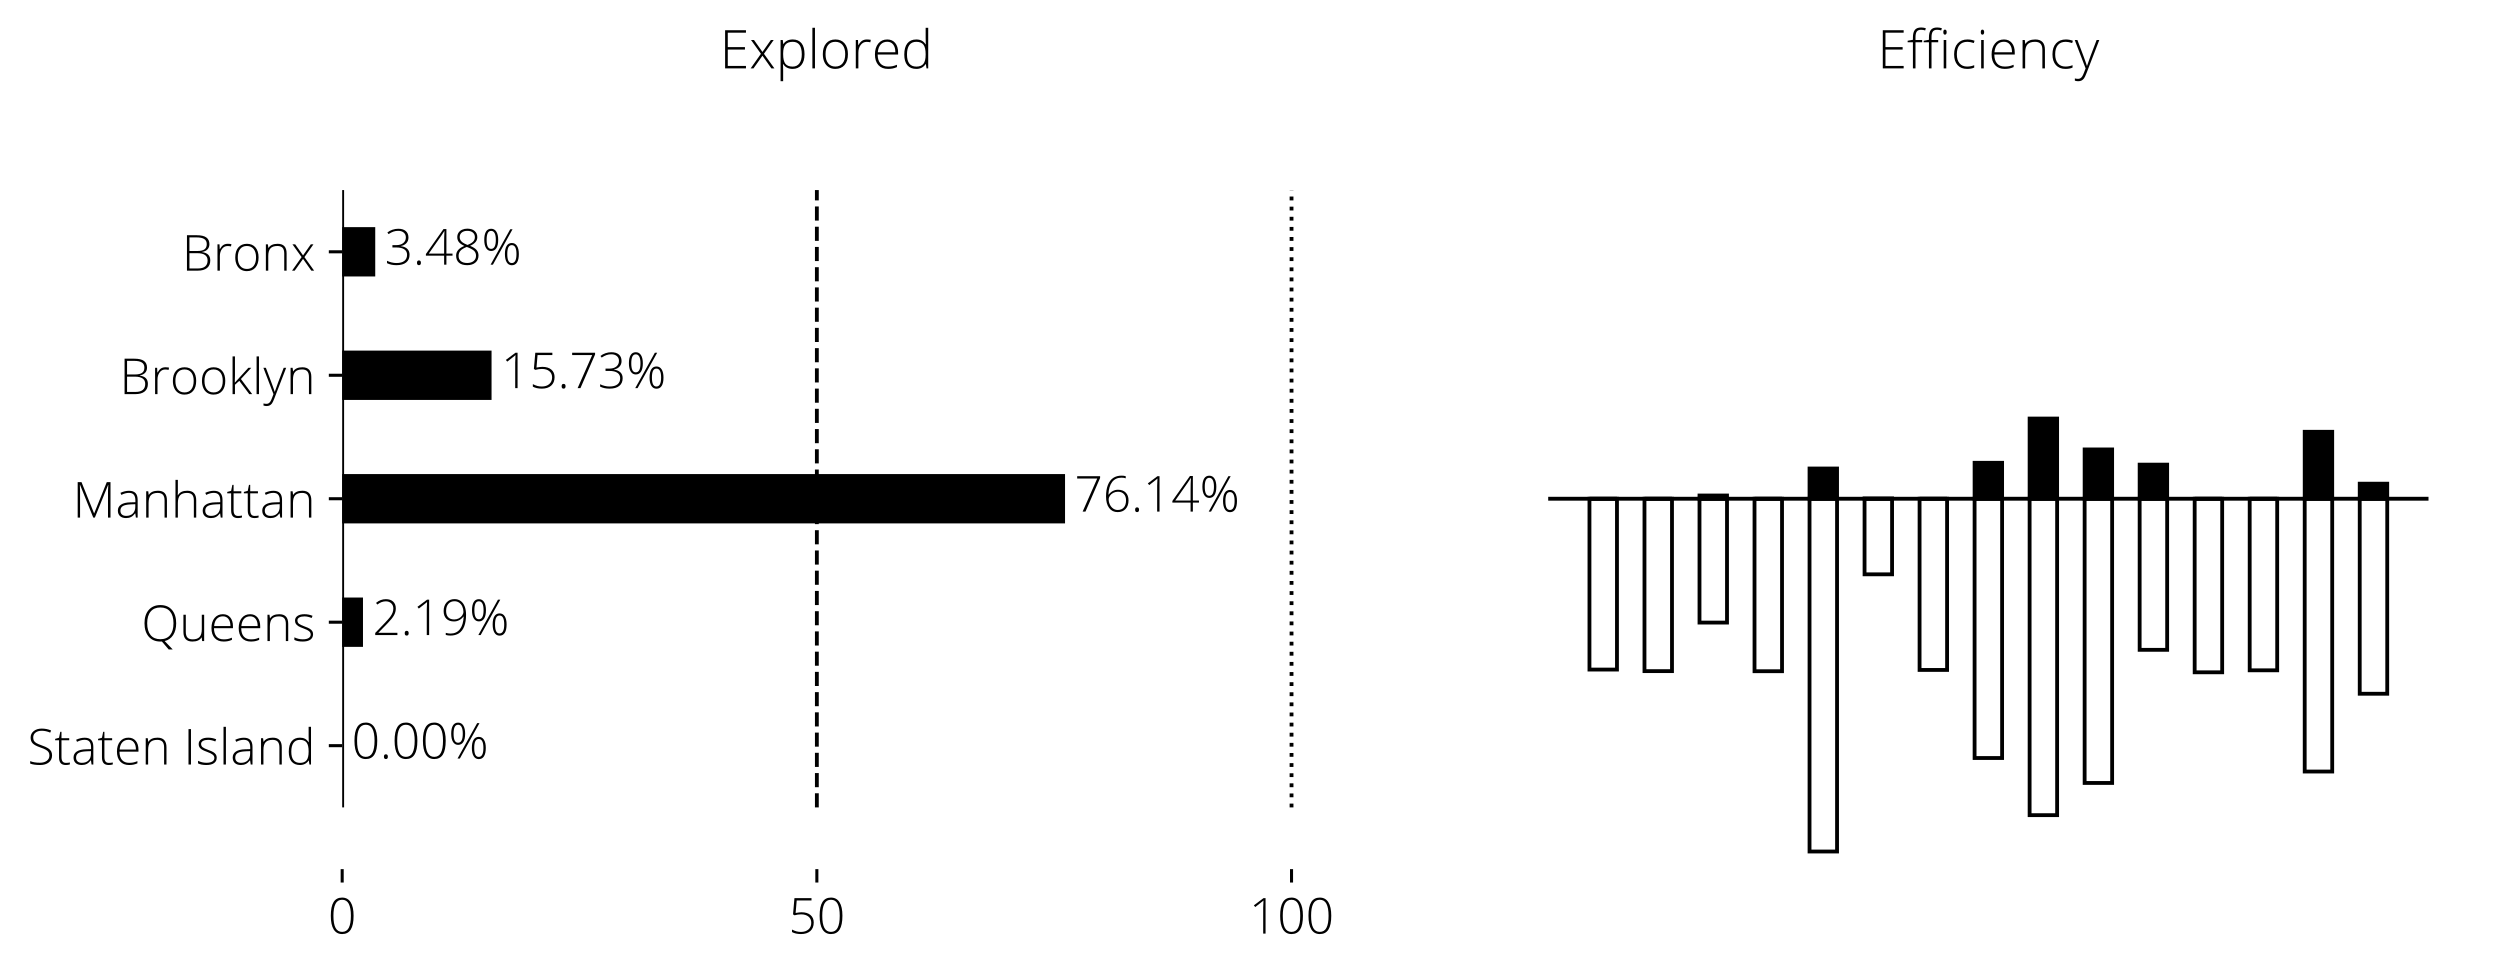
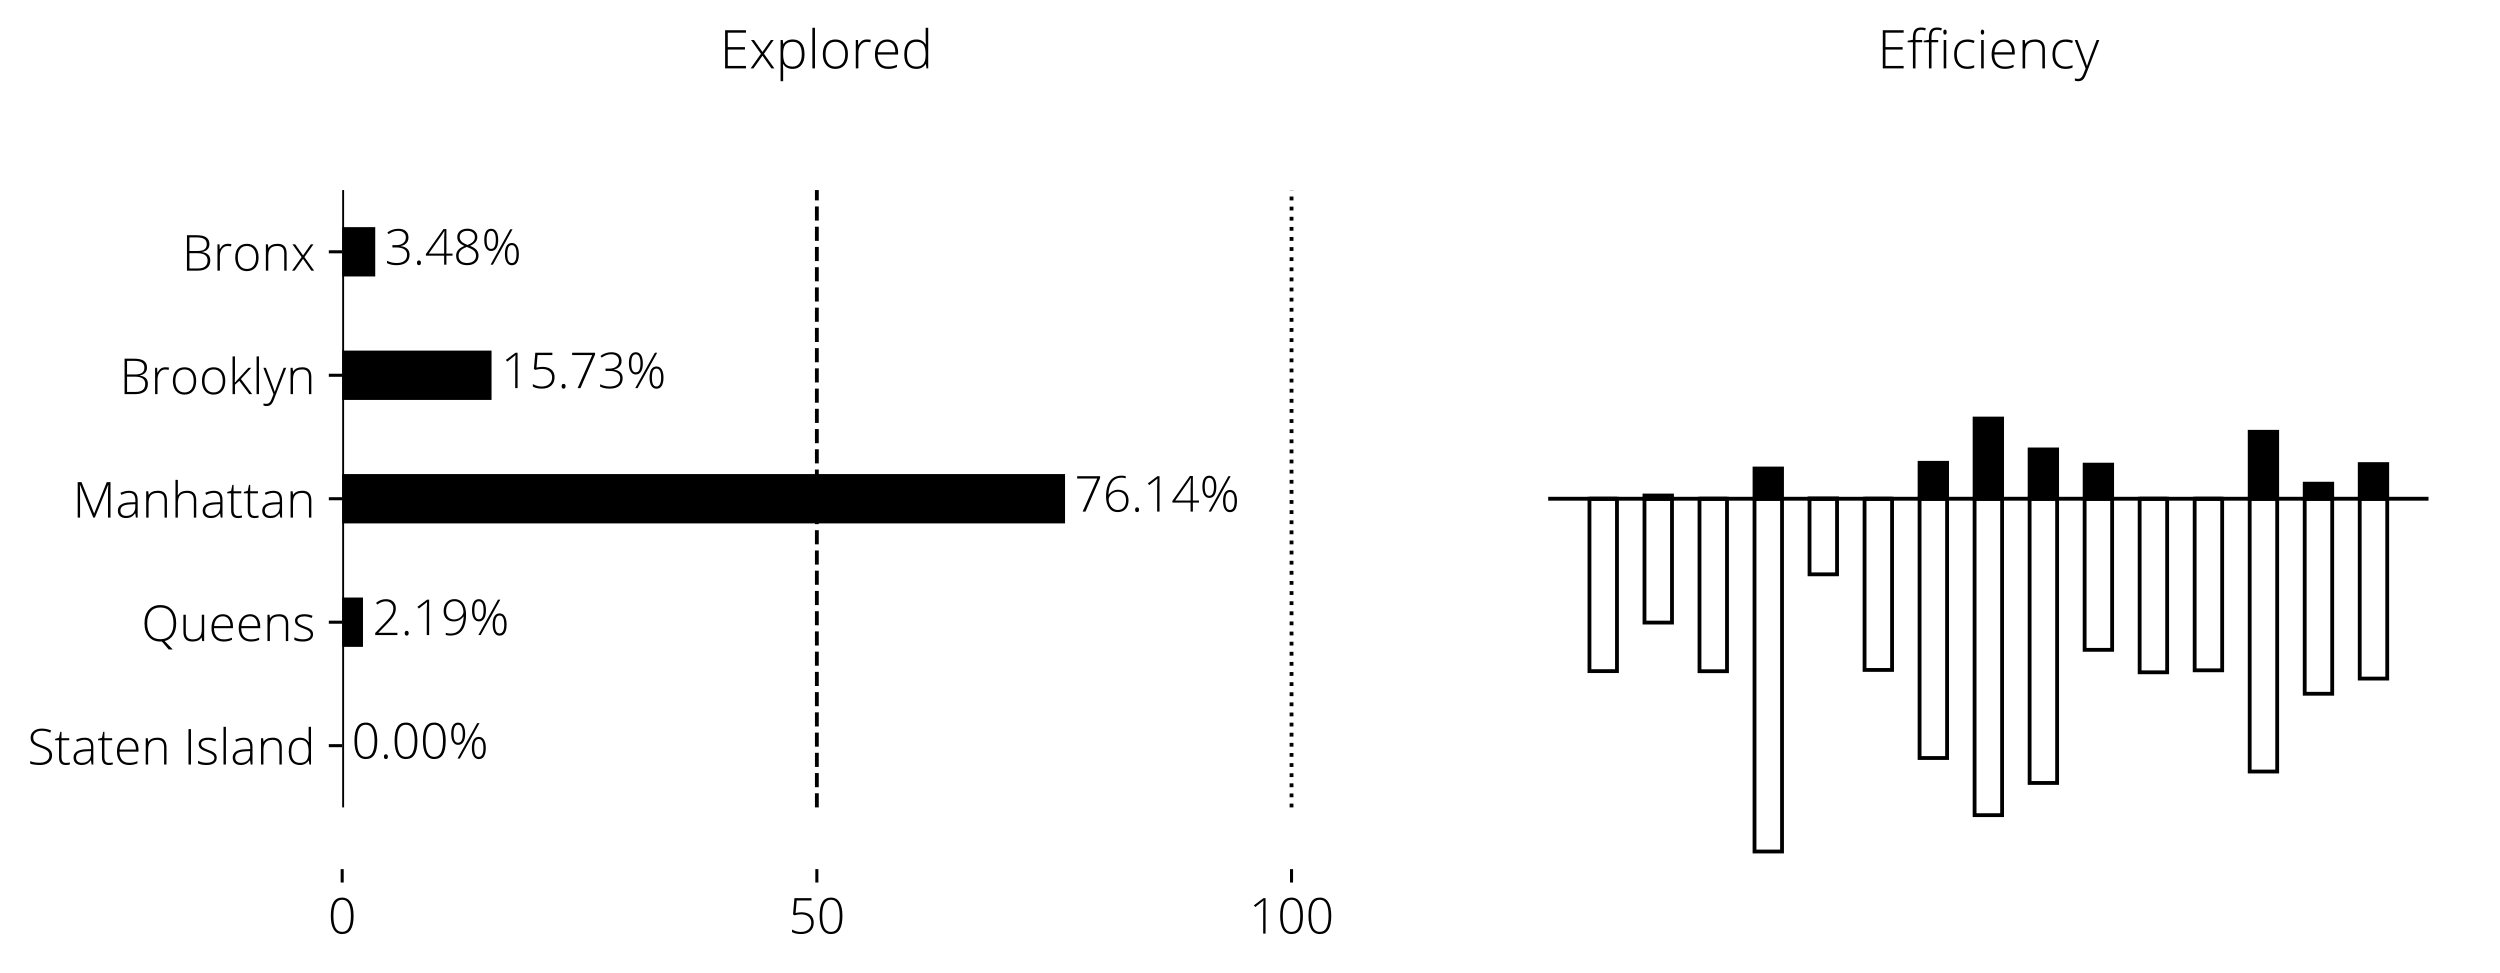
<svg xmlns="http://www.w3.org/2000/svg" xmlns:xlink="http://www.w3.org/1999/xlink" width="654.828pt" height="254.856pt" viewBox="0 0 654.828 254.856" version="1.1">
  <defs>
    <style type="text/css">*{stroke-linejoin: round; stroke-linecap: butt}</style>
  </defs>
  <g id="figure_1">
    <g id="patch_1">
      <path d="M 0 254.856  L 654.828 254.856  L 654.828 0  L 0 0  z " style="fill: #ffffff" />
    </g>
    <g id="axes_1">
      <g id="patch_2">
        <path d="M 89.628 227.654  L 343.265 227.654  L 343.265 33.614  L 89.628 33.614  L 89.628 227.654  z " style="fill: none" />
      </g>
      <g id="patch_3">
-         <path d="M 89.628 201.782  L 89.628 201.782  L 89.628 188.846  L 89.628 188.846  z " clip-path="url(#pd3d38b3eec)" />
+         <path d="M 89.628 201.782  L 89.628 201.782  L 89.628 188.846  L 89.628 188.846  z " clip-path="url(#pc395b8345f)" />
      </g>
      <g id="patch_4">
-         <path d="M 89.628 169.442  L 95.077 169.442  L 95.077 156.506  L 89.628 156.506  z " clip-path="url(#pd3d38b3eec)" />
+         <path d="M 89.628 169.442  L 95.077 169.442  L 95.077 156.506  L 89.628 156.506  z " clip-path="url(#pc395b8345f)" />
      </g>
      <g id="patch_5">
-         <path d="M 89.628 137.102  L 278.967 137.102  L 278.967 124.166  L 89.628 124.166  z " clip-path="url(#pd3d38b3eec)" />
+         <path d="M 89.628 137.102  L 278.967 137.102  L 278.967 124.166  L 89.628 124.166  z " clip-path="url(#pc395b8345f)" />
      </g>
      <g id="patch_6">
-         <path d="M 89.628 104.762  L 128.753 104.762  L 128.753 91.826  L 89.628 91.826  z " clip-path="url(#pd3d38b3eec)" />
+         <path d="M 89.628 104.762  L 128.753 104.762  L 128.753 91.826  L 89.628 91.826  z " clip-path="url(#pc395b8345f)" />
      </g>
      <g id="patch_7">
-         <path d="M 89.628 72.422  L 98.287 72.422  L 98.287 59.486  L 89.628 59.486  z " clip-path="url(#pd3d38b3eec)" />
+         <path d="M 89.628 72.422  L 98.287 72.422  L 98.287 59.486  L 89.628 59.486  z " clip-path="url(#pc395b8345f)" />
      </g>
      <g id="matplotlib.axis_1">
        <g id="xtick_1">
          <g id="line2d_1">
            <defs>
-               <path id="m63c35d23ea" d="M 0 0  L 0 3.5  " style="stroke: #000000; stroke-width: 0.8" />
+               <path id="m3f365d9ced" d="M 0 0  L 0 3.5  " style="stroke: #000000; stroke-width: 0.8" />
            </defs>
            <g>
-               <use xlink:href="#m63c35d23ea" x="89.628" y="227.654" style="stroke: #000000; stroke-width: 0.8" />
+               <use xlink:href="#m3f365d9ced" x="89.628" y="227.654" style="stroke: #000000; stroke-width: 0.8" />
            </g>
          </g>
          <g id="text_1">
            <g transform="translate(85.91836 244.5322) scale(0.13 -0.13)">
              <defs>
                <path id="OpenSans-Light-30" d="M 3297 2297  Q 3297 1094 2930 515  Q 2563 -63 1819 -63  Q 1103 -63 731 532  Q 359 1128 359 2297  Q 359 3491 720 4066  Q 1081 4641 1819 4641  Q 2541 4641 2919 4045  Q 3297 3450 3297 2297  z M 697 2297  Q 697 1234 975 726  Q 1253 219 1819 219  Q 2409 219 2679 744  Q 2950 1269 2950 2297  Q 2950 3309 2679 3834  Q 2409 4359 1819 4359  Q 1228 4359 962 3834  Q 697 3309 697 2297  z " transform="scale(0.015625)" />
              </defs>
              <use xlink:href="#OpenSans-Light-30" />
            </g>
          </g>
        </g>
        <g id="xtick_2">
          <g id="line2d_2">
            <g>
-               <use xlink:href="#m63c35d23ea" x="213.96" y="227.654" style="stroke: #000000; stroke-width: 0.8" />
+               <use xlink:href="#m3f365d9ced" x="213.96" y="227.654" style="stroke: #000000; stroke-width: 0.8" />
            </g>
          </g>
          <g id="text_2">
            <g transform="translate(206.5398 244.5322) scale(0.13 -0.13)">
              <defs>
                <path id="OpenSans-Light-35" d="M 1678 2747  Q 2409 2747 2829 2394  Q 3250 2041 3250 1422  Q 3250 719 2812 328  Q 2375 -63 1606 -63  Q 1266 -63 959 4  Q 653 72 447 197  L 447 519  Q 784 347 1046 280  Q 1309 213 1606 213  Q 2206 213 2568 530  Q 2931 847 2931 1388  Q 2931 1897 2578 2187  Q 2225 2478 1619 2478  Q 1213 2478 769 2356  L 581 2478  L 763 4569  L 2963 4569  L 2963 4269  L 1056 4269  L 916 2656  Q 1403 2747 1678 2747  z " transform="scale(0.015625)" />
              </defs>
              <use xlink:href="#OpenSans-Light-35" />
              <use xlink:href="#OpenSans-Light-30" x="57.08" />
            </g>
          </g>
        </g>
        <g id="xtick_3">
          <g id="line2d_3">
            <g>
-               <use xlink:href="#m63c35d23ea" x="338.292" y="227.654" style="stroke: #000000; stroke-width: 0.8" />
+               <use xlink:href="#m3f365d9ced" x="338.292" y="227.654" style="stroke: #000000; stroke-width: 0.8" />
            </g>
          </g>
          <g id="text_3">
            <g transform="translate(327.1613 244.5322) scale(0.13 -0.13)">
              <defs>
                <path id="OpenSans-Light-31" d="M 2131 0  L 1825 0  L 1825 3328  Q 1825 3781 1863 4269  Q 1816 4222 1766 4178  Q 1716 4134 800 3419  L 622 3641  L 1863 4569  L 2131 4569  L 2131 0  z " transform="scale(0.015625)" />
              </defs>
              <use xlink:href="#OpenSans-Light-31" />
              <use xlink:href="#OpenSans-Light-30" x="57.08" />
              <use xlink:href="#OpenSans-Light-30" x="114.16" />
            </g>
          </g>
        </g>
      </g>
      <g id="matplotlib.axis_2">
        <g id="ytick_1">
          <g id="line2d_4">
            <defs>
-               <path id="m5e7849bd44" d="M 0 0  L -3.5 0  " style="stroke: #000000; stroke-width: 0.8" />
+               <path id="mb06ac98467" d="M 0 0  L -3.5 0  " style="stroke: #000000; stroke-width: 0.8" />
            </defs>
            <g>
-               <use xlink:href="#m5e7849bd44" x="89.628" y="195.314" style="stroke: #000000; stroke-width: 0.8" />
+               <use xlink:href="#mb06ac98467" x="89.628" y="195.314" style="stroke: #000000; stroke-width: 0.8" />
            </g>
          </g>
          <g id="text_4">
            <g transform="translate(7.2 200.2532) scale(0.13 -0.13)">
              <defs>
                <path id="OpenSans-Light-53" d="M 3169 1178  Q 3169 606 2748 271  Q 2328 -63 1631 -63  Q 794 -63 347 122  L 347 441  Q 841 231 1606 231  Q 2169 231 2498 489  Q 2828 747 2828 1166  Q 2828 1425 2718 1595  Q 2609 1766 2362 1906  Q 2116 2047 1638 2209  Q 938 2450 670 2729  Q 403 3009 403 3475  Q 403 3988 804 4311  Q 1206 4634 1838 4634  Q 2481 4634 3047 4391  L 2931 4116  Q 2363 4353 1844 4353  Q 1338 4353 1038 4118  Q 738 3884 738 3481  Q 738 3228 830 3065  Q 922 2903 1131 2773  Q 1341 2644 1850 2463  Q 2384 2278 2653 2104  Q 2922 1931 3045 1711  Q 3169 1491 3169 1178  z " transform="scale(0.015625)" />
                <path id="OpenSans-Light-74" d="M 1466 213  Q 1759 213 1978 263  L 1978 13  Q 1753 -63 1459 -63  Q 1009 -63 795 178  Q 581 419 581 934  L 581 3128  L 78 3128  L 78 3309  L 581 3450  L 738 4219  L 897 4219  L 897 3397  L 1894 3397  L 1894 3128  L 897 3128  L 897 978  Q 897 588 1034 400  Q 1172 213 1466 213  z " transform="scale(0.015625)" />
                <path id="OpenSans-Light-61" d="M 2631 0  L 2553 538  L 2528 538  Q 2272 209 2001 73  Q 1731 -63 1363 -63  Q 863 -63 584 193  Q 306 450 306 903  Q 306 1400 720 1675  Q 1134 1950 1919 1966  L 2566 1984  L 2566 2209  Q 2566 2694 2369 2941  Q 2172 3188 1734 3188  Q 1263 3188 756 2925  L 641 3194  Q 1200 3456 1747 3456  Q 2306 3456 2582 3165  Q 2859 2875 2859 2259  L 2859 0  L 2631 0  z M 1381 219  Q 1925 219 2239 530  Q 2553 841 2553 1394  L 2553 1728  L 1959 1703  Q 1244 1669 939 1480  Q 634 1291 634 891  Q 634 572 829 395  Q 1025 219 1381 219  z " transform="scale(0.015625)" />
                <path id="OpenSans-Light-65" d="M 1941 -63  Q 1200 -63 786 393  Q 372 850 372 1672  Q 372 2484 772 2973  Q 1172 3463 1850 3463  Q 2450 3463 2797 3044  Q 3144 2625 3144 1906  L 3144 1656  L 697 1656  Q 703 956 1023 587  Q 1344 219 1941 219  Q 2231 219 2451 259  Q 2672 300 3009 434  L 3009 153  Q 2722 28 2478 -17  Q 2234 -63 1941 -63  z M 1850 3188  Q 1359 3188 1062 2864  Q 766 2541 716 1931  L 2816 1931  Q 2816 2522 2559 2855  Q 2303 3188 1850 3188  z " transform="scale(0.015625)" />
                <path id="OpenSans-Light-6e" d="M 2938 0  L 2938 2203  Q 2938 2716 2722 2948  Q 2506 3181 2053 3181  Q 1444 3181 1161 2873  Q 878 2566 878 1875  L 878 0  L 569 0  L 569 3397  L 831 3397  L 891 2931  L 909 2931  Q 1241 3463 2088 3463  Q 3244 3463 3244 2222  L 3244 0  L 2938 0  z " transform="scale(0.015625)" />
                <path id="OpenSans-Light-20" transform="scale(0.015625)" />
                <path id="OpenSans-Light-49" d="M 647 0  L 647 4569  L 966 4569  L 966 0  L 647 0  z " transform="scale(0.015625)" />
                <path id="OpenSans-Light-73" d="M 2675 884  Q 2675 428 2328 182  Q 1981 -63 1344 -63  Q 663 -63 263 147  L 263 481  Q 775 225 1344 225  Q 1847 225 2108 392  Q 2369 559 2369 838  Q 2369 1094 2161 1269  Q 1953 1444 1478 1613  Q 969 1797 762 1930  Q 556 2063 451 2230  Q 347 2397 347 2638  Q 347 3019 667 3241  Q 988 3463 1563 3463  Q 2113 3463 2606 3256  L 2491 2975  Q 1991 3181 1563 3181  Q 1147 3181 903 3043  Q 659 2906 659 2663  Q 659 2397 848 2237  Q 1038 2078 1588 1881  Q 2047 1716 2256 1583  Q 2466 1450 2570 1281  Q 2675 1113 2675 884  z " transform="scale(0.015625)" />
                <path id="OpenSans-Light-6c" d="M 878 0  L 569 0  L 569 4863  L 878 4863  L 878 0  z " transform="scale(0.015625)" />
                <path id="OpenSans-Light-64" d="M 1813 3463  Q 2181 3463 2450 3328  Q 2719 3194 2931 2869  L 2950 2869  Q 2931 3263 2931 3641  L 2931 4863  L 3238 4863  L 3238 0  L 3034 0  L 2956 519  L 2931 519  Q 2544 -63 1819 -63  Q 1116 -63 744 375  Q 372 813 372 1650  Q 372 2531 740 2997  Q 1109 3463 1813 3463  z M 1813 3181  Q 1256 3181 976 2790  Q 697 2400 697 1656  Q 697 213 1819 213  Q 2394 213 2662 547  Q 2931 881 2931 1650  L 2931 1703  Q 2931 2491 2667 2836  Q 2403 3181 1813 3181  z " transform="scale(0.015625)" />
              </defs>
              <use xlink:href="#OpenSans-Light-53" />
              <use xlink:href="#OpenSans-Light-74" x="54.492" />
              <use xlink:href="#OpenSans-Light-61" x="87.988" />
              <use xlink:href="#OpenSans-Light-74" x="140.967" />
              <use xlink:href="#OpenSans-Light-65" x="174.463" />
              <use xlink:href="#OpenSans-Light-6e" x="229.346" />
              <use xlink:href="#OpenSans-Light-20" x="288.33" />
              <use xlink:href="#OpenSans-Light-49" x="314.307" />
              <use xlink:href="#OpenSans-Light-73" x="339.502" />
              <use xlink:href="#OpenSans-Light-6c" x="386.084" />
              <use xlink:href="#OpenSans-Light-61" x="408.691" />
              <use xlink:href="#OpenSans-Light-6e" x="461.67" />
              <use xlink:href="#OpenSans-Light-64" x="520.654" />
            </g>
          </g>
        </g>
        <g id="ytick_2">
          <g id="line2d_5">
            <g>
-               <use xlink:href="#m5e7849bd44" x="89.628" y="162.974" style="stroke: #000000; stroke-width: 0.8" />
+               <use xlink:href="#mb06ac98467" x="89.628" y="162.974" style="stroke: #000000; stroke-width: 0.8" />
            </g>
          </g>
          <g id="text_5">
            <g transform="translate(37.03094 167.9132) scale(0.13 -0.13)">
              <defs>
                <path id="OpenSans-Light-51" d="M 4488 2291  Q 4488 1372 4094 770  Q 3700 169 3003 0  L 4044 -1088  L 3525 -1088  L 2644 -56  L 2541 -63  L 2444 -63  Q 1491 -63 947 570  Q 403 1203 403 2297  Q 403 3388 951 4014  Q 1500 4641 2450 4641  Q 3406 4641 3947 4011  Q 4488 3381 4488 2291  z M 750 2291  Q 750 1309 1187 773  Q 1625 238 2444 238  Q 3269 238 3705 769  Q 4141 1300 4141 2291  Q 4141 3278 3705 3804  Q 3269 4331 2450 4331  Q 1634 4331 1192 3800  Q 750 3269 750 2291  z " transform="scale(0.015625)" />
                <path id="OpenSans-Light-75" d="M 838 3397  L 838 1197  Q 838 684 1053 451  Q 1269 219 1722 219  Q 2328 219 2614 525  Q 2900 831 2900 1522  L 2900 3397  L 3206 3397  L 3206 0  L 2944 0  L 2888 469  L 2869 469  Q 2538 -63 1691 -63  Q 531 -63 531 1178  L 531 3397  L 838 3397  z " transform="scale(0.015625)" />
              </defs>
              <use xlink:href="#OpenSans-Light-51" />
              <use xlink:href="#OpenSans-Light-75" x="76.416" />
              <use xlink:href="#OpenSans-Light-65" x="135.4" />
              <use xlink:href="#OpenSans-Light-65" x="190.283" />
              <use xlink:href="#OpenSans-Light-6e" x="245.166" />
              <use xlink:href="#OpenSans-Light-73" x="304.15" />
            </g>
          </g>
        </g>
        <g id="ytick_3">
          <g id="line2d_6">
            <g>
-               <use xlink:href="#m5e7849bd44" x="89.628" y="130.634" style="stroke: #000000; stroke-width: 0.8" />
+               <use xlink:href="#mb06ac98467" x="89.628" y="130.634" style="stroke: #000000; stroke-width: 0.8" />
            </g>
          </g>
          <g id="text_6">
            <g transform="translate(19.03406 135.5732) scale(0.13 -0.13)">
              <defs>
                <path id="OpenSans-Light-4d" d="M 2656 0  L 953 4219  L 928 4219  Q 953 3831 953 3425  L 953 0  L 647 0  L 647 4569  L 1141 4569  L 2759 550  L 2778 550  L 4397 4569  L 4878 4569  L 4878 0  L 4556 0  L 4556 3463  Q 4556 3825 4594 4213  L 4569 4213  L 2859 0  L 2656 0  z " transform="scale(0.015625)" />
                <path id="OpenSans-Light-68" d="M 2938 0  L 2938 2203  Q 2938 2716 2722 2948  Q 2506 3181 2053 3181  Q 1444 3181 1161 2873  Q 878 2566 878 1875  L 878 0  L 569 0  L 569 4863  L 878 4863  L 878 3316  L 863 2881  L 884 2881  Q 1075 3188 1365 3325  Q 1656 3463 2088 3463  Q 3244 3463 3244 2222  L 3244 0  L 2938 0  z " transform="scale(0.015625)" />
              </defs>
              <use xlink:href="#OpenSans-Light-4d" />
              <use xlink:href="#OpenSans-Light-61" x="86.279" />
              <use xlink:href="#OpenSans-Light-6e" x="139.258" />
              <use xlink:href="#OpenSans-Light-68" x="198.242" />
              <use xlink:href="#OpenSans-Light-61" x="257.227" />
              <use xlink:href="#OpenSans-Light-74" x="310.205" />
              <use xlink:href="#OpenSans-Light-74" x="343.701" />
              <use xlink:href="#OpenSans-Light-61" x="377.197" />
              <use xlink:href="#OpenSans-Light-6e" x="430.176" />
            </g>
          </g>
        </g>
        <g id="ytick_4">
          <g id="line2d_7">
            <g>
-               <use xlink:href="#m5e7849bd44" x="89.628" y="98.294" style="stroke: #000000; stroke-width: 0.8" />
+               <use xlink:href="#mb06ac98467" x="89.628" y="98.294" style="stroke: #000000; stroke-width: 0.8" />
            </g>
          </g>
          <g id="text_7">
            <g transform="translate(31.31703 103.2332) scale(0.13 -0.13)">
              <defs>
                <path id="OpenSans-Light-42" d="M 647 4569  L 1900 4569  Q 2747 4569 3144 4281  Q 3541 3994 3541 3413  Q 3541 3016 3298 2752  Q 3056 2488 2591 2413  L 2591 2394  Q 3138 2313 3395 2048  Q 3653 1784 3653 1313  Q 3653 681 3234 340  Q 2816 0 2047 0  L 647 0  L 647 4569  z M 966 2534  L 1972 2534  Q 2616 2534 2908 2748  Q 3200 2963 3200 3419  Q 3200 3875 2870 4081  Q 2541 4288 1888 4288  L 966 4288  L 966 2534  z M 966 2253  L 966 281  L 2041 281  Q 3309 281 3309 1313  Q 3309 2253 1972 2253  L 966 2253  z " transform="scale(0.015625)" />
                <path id="OpenSans-Light-72" d="M 1906 3463  Q 2122 3463 2369 3419  L 2309 3122  Q 2097 3175 1869 3175  Q 1434 3175 1156 2806  Q 878 2438 878 1875  L 878 0  L 569 0  L 569 3397  L 831 3397  L 863 2784  L 884 2784  Q 1094 3159 1331 3311  Q 1569 3463 1906 3463  z " transform="scale(0.015625)" />
                <path id="OpenSans-Light-6f" d="M 3378 1703  Q 3378 872 2975 404  Q 2572 -63 1863 -63  Q 1416 -63 1075 153  Q 734 369 553 772  Q 372 1175 372 1703  Q 372 2534 775 2998  Q 1178 3463 1881 3463  Q 2581 3463 2979 2992  Q 3378 2522 3378 1703  z M 697 1703  Q 697 1003 1005 611  Q 1313 219 1875 219  Q 2438 219 2745 611  Q 3053 1003 3053 1703  Q 3053 2406 2742 2793  Q 2431 3181 1869 3181  Q 1306 3181 1001 2795  Q 697 2409 697 1703  z " transform="scale(0.015625)" />
                <path id="OpenSans-Light-6b" d="M 872 1491  L 2606 3397  L 2981 3397  L 1644 1947  L 3097 0  L 2725 0  L 1434 1716  L 878 1209  L 878 0  L 569 0  L 569 4863  L 878 4863  L 878 2425  L 856 1491  L 872 1491  z " transform="scale(0.015625)" />
                <path id="OpenSans-Light-79" d="M 0 3397  L 319 3397  L 1038 1491  Q 1366 613 1453 306  L 1472 306  Q 1603 709 1900 1509  L 2619 3397  L 2938 3397  L 1416 -550  Q 1231 -1031 1106 -1200  Q 981 -1369 814 -1453  Q 647 -1538 409 -1538  Q 231 -1538 13 -1472  L 13 -1203  Q 194 -1253 403 -1253  Q 563 -1253 684 -1178  Q 806 -1103 904 -945  Q 1003 -788 1133 -445  Q 1263 -103 1300 0  L 0 3397  z " transform="scale(0.015625)" />
              </defs>
              <use xlink:href="#OpenSans-Light-42" />
              <use xlink:href="#OpenSans-Light-72" x="62.695" />
              <use xlink:href="#OpenSans-Light-6f" x="101.611" />
              <use xlink:href="#OpenSans-Light-6f" x="160.205" />
              <use xlink:href="#OpenSans-Light-6b" x="218.799" />
              <use xlink:href="#OpenSans-Light-6c" x="267.188" />
              <use xlink:href="#OpenSans-Light-79" x="289.795" />
              <use xlink:href="#OpenSans-Light-6e" x="335.693" />
            </g>
          </g>
        </g>
        <g id="ytick_5">
          <g id="line2d_8">
            <g>
-               <use xlink:href="#m5e7849bd44" x="89.628" y="65.954" style="stroke: #000000; stroke-width: 0.8" />
+               <use xlink:href="#mb06ac98467" x="89.628" y="65.954" style="stroke: #000000; stroke-width: 0.8" />
            </g>
          </g>
          <g id="text_8">
            <g transform="translate(47.65641 70.89317) scale(0.13 -0.13)">
              <defs>
                <path id="OpenSans-Light-78" d="M 1403 1747  L 219 3397  L 575 3397  L 1588 1966  L 2591 3397  L 2931 3397  L 1766 1747  L 3016 0  L 2656 0  L 1588 1516  L 513 0  L 172 0  L 1403 1747  z " transform="scale(0.015625)" />
              </defs>
              <use xlink:href="#OpenSans-Light-42" />
              <use xlink:href="#OpenSans-Light-72" x="62.695" />
              <use xlink:href="#OpenSans-Light-6f" x="101.611" />
              <use xlink:href="#OpenSans-Light-6e" x="160.205" />
              <use xlink:href="#OpenSans-Light-78" x="219.189" />
            </g>
          </g>
        </g>
      </g>
      <g id="LineCollection_1">
-         <path d="M 89.628 211.484  L 89.628 49.784  " clip-path="url(#pd3d38b3eec)" style="fill: none; stroke: #000000" />
+         <path d="M 89.628 211.484  L 89.628 49.784  " clip-path="url(#pc395b8345f)" style="fill: none; stroke: #000000" />
      </g>
      <g id="LineCollection_2">
-         <path d="M 213.96 211.484  L 213.96 49.784  " clip-path="url(#pd3d38b3eec)" style="fill: none; stroke-dasharray: 3.7,1.6; stroke-dashoffset: 0; stroke: #000000" />
+         <path d="M 213.96 211.484  L 213.96 49.784  " clip-path="url(#pc395b8345f)" style="fill: none; stroke-dasharray: 3.7,1.6; stroke-dashoffset: 0; stroke: #000000" />
      </g>
      <g id="LineCollection_3">
-         <path d="M 338.292 211.484  L 338.292 49.784  " clip-path="url(#pd3d38b3eec)" style="fill: none; stroke-dasharray: 1,1.65; stroke-dashoffset: 0; stroke: #000000" />
+         <path d="M 338.292 211.484  L 338.292 49.784  " clip-path="url(#pc395b8345f)" style="fill: none; stroke-dasharray: 1,1.65; stroke-dashoffset: 0; stroke: #000000" />
      </g>
      <g id="text_9">
        <g transform="translate(92.11507 198.6911) scale(0.13 -0.13)">
          <defs>
            <path id="OpenSans-Light-2e" d="M 506 244  Q 506 550 756 550  Q 1013 550 1013 244  Q 1013 -63 756 -63  Q 506 -63 506 244  z " transform="scale(0.015625)" />
            <path id="OpenSans-Light-25" d="M 659 3206  Q 659 2625 800 2333  Q 941 2041 1241 2041  Q 1844 2041 1844 3206  Q 1844 3781 1689 4070  Q 1534 4359 1241 4359  Q 941 4359 800 4070  Q 659 3781 659 3206  z M 2150 3206  Q 2150 2500 1915 2133  Q 1681 1766 1241 1766  Q 825 1766 589 2142  Q 353 2519 353 3206  Q 353 3903 578 4268  Q 803 4634 1241 4634  Q 1675 4634 1912 4257  Q 2150 3881 2150 3206  z M 3322 1369  Q 3322 791 3462 502  Q 3603 213 3903 213  Q 4506 213 4506 1369  Q 4506 2522 3903 2522  Q 3603 2522 3462 2236  Q 3322 1950 3322 1369  z M 4813 1369  Q 4813 663 4581 295  Q 4350 -72 3909 -72  Q 3484 -72 3250 308  Q 3016 688 3016 1369  Q 3016 2072 3245 2434  Q 3475 2797 3909 2797  Q 4338 2797 4575 2422  Q 4813 2047 4813 1369  z M 4000 4569  L 1466 0  L 1166 0  L 3700 4569  L 4000 4569  z " transform="scale(0.015625)" />
          </defs>
          <use xlink:href="#OpenSans-Light-30" />
          <use xlink:href="#OpenSans-Light-2e" x="57.08" />
          <use xlink:href="#OpenSans-Light-30" x="80.859" />
          <use xlink:href="#OpenSans-Light-30" x="137.939" />
          <use xlink:href="#OpenSans-Light-25" x="195.02" />
        </g>
      </g>
      <g id="text_10">
        <g transform="translate(97.5641 166.3511) scale(0.13 -0.13)">
          <defs>
            <path id="OpenSans-Light-32" d="M 3213 0  L 353 0  L 353 275  L 1569 1544  Q 2081 2075 2287 2356  Q 2494 2638 2591 2894  Q 2688 3150 2688 3431  Q 2688 3841 2419 4097  Q 2150 4353 1722 4353  Q 1150 4353 628 3938  L 459 4153  Q 1031 4634 1728 4634  Q 2325 4634 2667 4315  Q 3009 3997 3009 3438  Q 3009 2984 2779 2561  Q 2550 2138 1941 1516  L 769 313  L 769 300  L 3213 300  L 3213 0  z " transform="scale(0.015625)" />
            <path id="OpenSans-Light-39" d="M 3238 2631  Q 3238 1731 3002 1125  Q 2766 519 2314 228  Q 1863 -63 1222 -63  Q 897 -63 622 19  L 622 288  Q 756 244 945 220  Q 1134 197 1234 197  Q 2006 197 2443 755  Q 2881 1313 2931 2381  L 2894 2381  Q 2666 2081 2350 1920  Q 2034 1759 1691 1759  Q 1056 1759 701 2109  Q 347 2459 347 3103  Q 347 3791 736 4216  Q 1125 4641 1747 4641  Q 2197 4641 2534 4405  Q 2872 4169 3055 3712  Q 3238 3256 3238 2631  z M 1747 4366  Q 1253 4366 959 4033  Q 666 3700 666 3122  Q 666 2578 937 2297  Q 1209 2016 1716 2016  Q 2031 2016 2304 2156  Q 2578 2297 2739 2530  Q 2900 2763 2900 3003  Q 2900 3369 2754 3687  Q 2609 4006 2348 4186  Q 2088 4366 1747 4366  z " transform="scale(0.015625)" />
          </defs>
          <use xlink:href="#OpenSans-Light-32" />
          <use xlink:href="#OpenSans-Light-2e" x="57.08" />
          <use xlink:href="#OpenSans-Light-31" x="80.859" />
          <use xlink:href="#OpenSans-Light-39" x="137.939" />
          <use xlink:href="#OpenSans-Light-25" x="195.02" />
        </g>
      </g>
      <g id="text_11">
        <g transform="translate(281.4537 134.0111) scale(0.13 -0.13)">
          <defs>
            <path id="OpenSans-Light-37" d="M 1044 0  L 2925 4269  L 341 4269  L 341 4569  L 3297 4569  L 3297 4341  L 1409 0  L 1044 0  z " transform="scale(0.015625)" />
            <path id="OpenSans-Light-36" d="M 409 1947  Q 409 2838 651 3445  Q 894 4053 1339 4347  Q 1784 4641 2413 4641  Q 2706 4641 2950 4569  L 2950 4294  Q 2722 4378 2400 4378  Q 1628 4378 1198 3822  Q 769 3266 716 2203  L 756 2203  Q 994 2509 1300 2665  Q 1606 2822 1947 2822  Q 2588 2822 2948 2456  Q 3309 2091 3309 1447  Q 3309 747 2929 342  Q 2550 -63 1906 -63  Q 1213 -63 811 467  Q 409 997 409 1947  z M 1906 213  Q 2419 213 2703 534  Q 2988 856 2988 1453  Q 2988 1978 2706 2272  Q 2425 2566 1941 2566  Q 1622 2566 1348 2425  Q 1075 2284 912 2051  Q 750 1819 750 1575  Q 750 1228 904 908  Q 1059 588 1323 400  Q 1588 213 1906 213  z " transform="scale(0.015625)" />
            <path id="OpenSans-Light-34" d="M 3566 1166  L 2778 1166  L 2778 0  L 2484 0  L 2484 1166  L 134 1166  L 134 1375  L 2400 4594  L 2778 4594  L 2778 1434  L 3566 1434  L 3566 1166  z M 2484 1434  L 2484 2741  Q 2484 3684 2528 4325  L 2503 4325  Q 2441 4209 2119 3738  L 506 1434  L 2484 1434  z " transform="scale(0.015625)" />
          </defs>
          <use xlink:href="#OpenSans-Light-37" />
          <use xlink:href="#OpenSans-Light-36" x="57.08" />
          <use xlink:href="#OpenSans-Light-2e" x="114.16" />
          <use xlink:href="#OpenSans-Light-31" x="137.939" />
          <use xlink:href="#OpenSans-Light-34" x="195.02" />
          <use xlink:href="#OpenSans-Light-25" x="252.1" />
        </g>
      </g>
      <g id="text_12">
        <g transform="translate(131.2399 101.6711) scale(0.13 -0.13)">
          <defs>
            <path id="OpenSans-Light-33" d="M 3059 3494  Q 3059 3069 2792 2778  Q 2525 2488 2075 2406  L 2075 2388  Q 2625 2319 2912 2037  Q 3200 1756 3200 1281  Q 3200 641 2764 289  Q 2328 -63 1509 -63  Q 813 -63 294 197  L 294 506  Q 556 369 882 291  Q 1209 213 1497 213  Q 2188 213 2534 492  Q 2881 772 2881 1281  Q 2881 1734 2526 1978  Q 2172 2222 1484 2222  L 991 2222  L 991 2522  L 1491 2522  Q 2059 2522 2392 2792  Q 2725 3063 2725 3525  Q 2725 3906 2454 4136  Q 2184 4366 1747 4366  Q 1406 4366 1125 4270  Q 844 4175 494 3944  L 341 4153  Q 606 4375 981 4504  Q 1356 4634 1741 4634  Q 2372 4634 2715 4336  Q 3059 4038 3059 3494  z " transform="scale(0.015625)" />
          </defs>
          <use xlink:href="#OpenSans-Light-31" />
          <use xlink:href="#OpenSans-Light-35" x="57.08" />
          <use xlink:href="#OpenSans-Light-2e" x="114.16" />
          <use xlink:href="#OpenSans-Light-37" x="137.939" />
          <use xlink:href="#OpenSans-Light-33" x="195.02" />
          <use xlink:href="#OpenSans-Light-25" x="252.1" />
        </g>
      </g>
      <g id="text_13">
        <g transform="translate(100.7736 69.33114) scale(0.13 -0.13)">
          <defs>
            <path id="OpenSans-Light-38" d="M 1819 4647  Q 2400 4647 2754 4350  Q 3109 4053 3109 3547  Q 3109 3197 2889 2928  Q 2669 2659 2175 2431  Q 2775 2184 3019 1890  Q 3263 1597 3263 1178  Q 3263 613 2867 275  Q 2472 -63 1806 -63  Q 1116 -63 747 253  Q 378 569 378 1172  Q 378 1581 637 1890  Q 897 2200 1441 2419  Q 938 2656 731 2920  Q 525 3184 525 3553  Q 525 3881 690 4129  Q 856 4378 1154 4512  Q 1453 4647 1819 4647  z M 697 1125  Q 697 694 989 456  Q 1281 219 1806 219  Q 2319 219 2631 470  Q 2944 722 2944 1153  Q 2944 1541 2698 1783  Q 2453 2025 1753 2291  Q 1178 2069 937 1800  Q 697 1531 697 1125  z M 1813 4366  Q 1372 4366 1105 4148  Q 838 3931 838 3553  Q 838 3334 936 3167  Q 1034 3000 1220 2864  Q 1406 2728 1844 2547  Q 2353 2744 2575 2981  Q 2797 3219 2797 3553  Q 2797 3928 2533 4147  Q 2269 4366 1813 4366  z " transform="scale(0.015625)" />
          </defs>
          <use xlink:href="#OpenSans-Light-33" />
          <use xlink:href="#OpenSans-Light-2e" x="57.08" />
          <use xlink:href="#OpenSans-Light-34" x="80.859" />
          <use xlink:href="#OpenSans-Light-38" x="137.939" />
          <use xlink:href="#OpenSans-Light-25" x="195.02" />
        </g>
      </g>
      <g id="text_14">
        <g transform="translate(188.5144 17.91219) scale(0.14 -0.14)">
          <defs>
            <path id="OpenSans-Light-45" d="M 3144 0  L 647 0  L 647 4569  L 3144 4569  L 3144 4275  L 966 4275  L 966 2547  L 3022 2547  L 3022 2253  L 966 2253  L 966 294  L 3144 294  L 3144 0  z " transform="scale(0.015625)" />
            <path id="OpenSans-Light-70" d="M 2022 -63  Q 1238 -63 878 525  L 856 525  L 866 263  Q 878 31 878 -244  L 878 -1538  L 569 -1538  L 569 3397  L 831 3397  L 891 2913  L 909 2913  Q 1259 3463 2028 3463  Q 2716 3463 3077 3011  Q 3438 2559 3438 1697  Q 3438 859 3058 398  Q 2678 -63 2022 -63  z M 2016 213  Q 2538 213 2823 600  Q 3109 988 3109 1684  Q 3109 3181 2028 3181  Q 1434 3181 1156 2854  Q 878 2528 878 1791  L 878 1691  Q 878 894 1145 553  Q 1413 213 2016 213  z " transform="scale(0.015625)" />
          </defs>
          <use xlink:href="#OpenSans-Light-45" />
          <use xlink:href="#OpenSans-Light-78" x="55.176" />
          <use xlink:href="#OpenSans-Light-70" x="104.98" />
          <use xlink:href="#OpenSans-Light-6c" x="164.502" />
          <use xlink:href="#OpenSans-Light-6f" x="187.109" />
          <use xlink:href="#OpenSans-Light-72" x="245.703" />
          <use xlink:href="#OpenSans-Light-65" x="284.619" />
          <use xlink:href="#OpenSans-Light-64" x="339.502" />
        </g>
      </g>
    </g>
    <g id="axes_2">
      <g id="patch_8">
-         <path d="M 416.329 130.634  L 423.535 130.634  L 423.535 130.634  L 416.329 130.634  z " clip-path="url(#p2530eb8ab0)" style="stroke: #000000; stroke-linejoin: miter" />
+         <path d="M 416.329 130.634  L 423.535 130.634  L 423.535 130.634  L 416.329 130.634  z " clip-path="url(#p0d5f523677)" style="stroke: #000000; stroke-linejoin: miter" />
      </g>
      <g id="patch_9">
-         <path d="M 430.741 130.634  L 437.946 130.634  L 437.946 130.634  L 430.741 130.634  z " clip-path="url(#p2530eb8ab0)" style="stroke: #000000; stroke-linejoin: miter" />
+         <path d="M 430.741 130.634  L 437.946 130.634  L 437.946 129.789  L 430.741 129.789  z " clip-path="url(#p0d5f523677)" style="stroke: #000000; stroke-linejoin: miter" />
      </g>
      <g id="patch_10">
-         <path d="M 445.152 130.634  L 452.357 130.634  L 452.357 129.789  L 445.152 129.789  z " clip-path="url(#p2530eb8ab0)" style="stroke: #000000; stroke-linejoin: miter" />
+         <path d="M 445.152 130.634  L 452.357 130.634  L 452.357 130.634  L 445.152 130.634  z " clip-path="url(#p0d5f523677)" style="stroke: #000000; stroke-linejoin: miter" />
      </g>
      <g id="patch_11">
-         <path d="M 459.563 130.634  L 466.768 130.634  L 466.768 130.634  L 459.563 130.634  z " clip-path="url(#p2530eb8ab0)" style="stroke: #000000; stroke-linejoin: miter" />
+         <path d="M 459.563 130.634  L 466.768 130.634  L 466.768 122.718  L 459.563 122.718  z " clip-path="url(#p0d5f523677)" style="stroke: #000000; stroke-linejoin: miter" />
      </g>
      <g id="patch_12">
-         <path d="M 473.974 130.634  L 481.18 130.634  L 481.18 122.718  L 473.974 122.718  z " clip-path="url(#p2530eb8ab0)" style="stroke: #000000; stroke-linejoin: miter" />
+         <path d="M 473.974 130.634  L 481.18 130.634  L 481.18 130.578  L 473.974 130.578  z " clip-path="url(#p0d5f523677)" style="stroke: #000000; stroke-linejoin: miter" />
      </g>
      <g id="patch_13">
-         <path d="M 488.385 130.634  L 495.591 130.634  L 495.591 130.578  L 488.385 130.578  z " clip-path="url(#p2530eb8ab0)" style="stroke: #000000; stroke-linejoin: miter" />
+         <path d="M 488.385 130.634  L 495.591 130.634  L 495.591 130.634  L 488.385 130.634  z " clip-path="url(#p0d5f523677)" style="stroke: #000000; stroke-linejoin: miter" />
      </g>
      <g id="patch_14">
-         <path d="M 502.796 130.634  L 510.002 130.634  L 510.002 130.634  L 502.796 130.634  z " clip-path="url(#p2530eb8ab0)" style="stroke: #000000; stroke-linejoin: miter" />
+         <path d="M 502.796 130.634  L 510.002 130.634  L 510.002 121.22  L 502.796 121.22  z " clip-path="url(#p0d5f523677)" style="stroke: #000000; stroke-linejoin: miter" />
      </g>
      <g id="patch_15">
-         <path d="M 517.207 130.634  L 524.413 130.634  L 524.413 121.22  L 517.207 121.22  z " clip-path="url(#p2530eb8ab0)" style="stroke: #000000; stroke-linejoin: miter" />
+         <path d="M 517.207 130.634  L 524.413 130.634  L 524.413 109.631  L 517.207 109.631  z " clip-path="url(#p0d5f523677)" style="stroke: #000000; stroke-linejoin: miter" />
      </g>
      <g id="patch_16">
-         <path d="M 531.619 130.634  L 538.824 130.634  L 538.824 109.631  L 531.619 109.631  z " clip-path="url(#p2530eb8ab0)" style="stroke: #000000; stroke-linejoin: miter" />
+         <path d="M 531.619 130.634  L 538.824 130.634  L 538.824 117.722  L 531.619 117.722  z " clip-path="url(#p0d5f523677)" style="stroke: #000000; stroke-linejoin: miter" />
      </g>
      <g id="patch_17">
-         <path d="M 546.03 130.634  L 553.235 130.634  L 553.235 117.722  L 546.03 117.722  z " clip-path="url(#p2530eb8ab0)" style="stroke: #000000; stroke-linejoin: miter" />
+         <path d="M 546.03 130.634  L 553.235 130.634  L 553.235 121.702  L 546.03 121.702  z " clip-path="url(#p0d5f523677)" style="stroke: #000000; stroke-linejoin: miter" />
      </g>
      <g id="patch_18">
-         <path d="M 560.441 130.634  L 567.647 130.634  L 567.647 121.702  L 560.441 121.702  z " clip-path="url(#p2530eb8ab0)" style="stroke: #000000; stroke-linejoin: miter" />
+         <path d="M 560.441 130.634  L 567.647 130.634  L 567.647 130.634  L 560.441 130.634  z " clip-path="url(#p0d5f523677)" style="stroke: #000000; stroke-linejoin: miter" />
      </g>
      <g id="patch_19">
-         <path d="M 574.852 130.634  L 582.058 130.634  L 582.058 130.634  L 574.852 130.634  z " clip-path="url(#p2530eb8ab0)" style="stroke: #000000; stroke-linejoin: miter" />
+         <path d="M 574.852 130.634  L 582.058 130.634  L 582.058 130.634  L 574.852 130.634  z " clip-path="url(#p0d5f523677)" style="stroke: #000000; stroke-linejoin: miter" />
      </g>
      <g id="patch_20">
-         <path d="M 589.263 130.634  L 596.469 130.634  L 596.469 130.634  L 589.263 130.634  z " clip-path="url(#p2530eb8ab0)" style="stroke: #000000; stroke-linejoin: miter" />
+         <path d="M 589.263 130.634  L 596.469 130.634  L 596.469 113.098  L 589.263 113.098  z " clip-path="url(#p0d5f523677)" style="stroke: #000000; stroke-linejoin: miter" />
      </g>
      <g id="patch_21">
-         <path d="M 603.674 130.634  L 610.88 130.634  L 610.88 113.098  L 603.674 113.098  z " clip-path="url(#p2530eb8ab0)" style="stroke: #000000; stroke-linejoin: miter" />
+         <path d="M 603.674 130.634  L 610.88 130.634  L 610.88 126.691  L 603.674 126.691  z " clip-path="url(#p0d5f523677)" style="stroke: #000000; stroke-linejoin: miter" />
      </g>
      <g id="patch_22">
-         <path d="M 618.086 130.634  L 625.291 130.634  L 625.291 126.691  L 618.086 126.691  z " clip-path="url(#p2530eb8ab0)" style="stroke: #000000; stroke-linejoin: miter" />
+         <path d="M 618.086 130.634  L 625.291 130.634  L 625.291 121.559  L 618.086 121.559  z " clip-path="url(#p0d5f523677)" style="stroke: #000000; stroke-linejoin: miter" />
      </g>
      <g id="patch_23">
-         <path d="M 416.329 130.634  L 423.535 130.634  L 423.535 175.38  L 416.329 175.38  L 416.329 130.634  z " clip-path="url(#p2530eb8ab0)" style="fill: none; stroke: #000000; stroke-linejoin: miter" />
+         <path d="M 416.329 130.634  L 423.535 130.634  L 423.535 175.789  L 416.329 175.789  L 416.329 130.634  z " clip-path="url(#p0d5f523677)" style="fill: none; stroke: #000000; stroke-linejoin: miter" />
      </g>
      <g id="patch_24">
-         <path d="M 430.741 130.634  L 437.946 130.634  L 437.946 175.789  L 430.741 175.789  L 430.741 130.634  z " clip-path="url(#p2530eb8ab0)" style="fill: none; stroke: #000000; stroke-linejoin: miter" />
+         <path d="M 430.741 130.634  L 437.946 130.634  L 437.946 163.073  L 430.741 163.073  L 430.741 130.634  z " clip-path="url(#p0d5f523677)" style="fill: none; stroke: #000000; stroke-linejoin: miter" />
      </g>
      <g id="patch_25">
-         <path d="M 445.152 130.634  L 452.357 130.634  L 452.357 163.073  L 445.152 163.073  L 445.152 130.634  z " clip-path="url(#p2530eb8ab0)" style="fill: none; stroke: #000000; stroke-linejoin: miter" />
+         <path d="M 445.152 130.634  L 452.357 130.634  L 452.357 175.813  L 445.152 175.813  L 445.152 130.634  z " clip-path="url(#p0d5f523677)" style="fill: none; stroke: #000000; stroke-linejoin: miter" />
      </g>
      <g id="patch_26">
-         <path d="M 459.563 130.634  L 466.768 130.634  L 466.768 175.813  L 459.563 175.813  L 459.563 130.634  z " clip-path="url(#p2530eb8ab0)" style="fill: none; stroke: #000000; stroke-linejoin: miter" />
+         <path d="M 459.563 130.634  L 466.768 130.634  L 466.768 223.036  L 459.563 223.036  L 459.563 130.634  z " clip-path="url(#p0d5f523677)" style="fill: none; stroke: #000000; stroke-linejoin: miter" />
      </g>
      <g id="patch_27">
-         <path d="M 473.974 130.634  L 481.18 130.634  L 481.18 223.036  L 473.974 223.036  L 473.974 130.634  z " clip-path="url(#p2530eb8ab0)" style="fill: none; stroke: #000000; stroke-linejoin: miter" />
+         <path d="M 473.974 130.634  L 481.18 130.634  L 481.18 150.433  L 473.974 150.433  L 473.974 130.634  z " clip-path="url(#p0d5f523677)" style="fill: none; stroke: #000000; stroke-linejoin: miter" />
      </g>
      <g id="patch_28">
-         <path d="M 488.385 130.634  L 495.591 130.634  L 495.591 150.433  L 488.385 150.433  L 488.385 130.634  z " clip-path="url(#p2530eb8ab0)" style="fill: none; stroke: #000000; stroke-linejoin: miter" />
+         <path d="M 488.385 130.634  L 495.591 130.634  L 495.591 175.479  L 488.385 175.479  L 488.385 130.634  z " clip-path="url(#p0d5f523677)" style="fill: none; stroke: #000000; stroke-linejoin: miter" />
      </g>
      <g id="patch_29">
-         <path d="M 502.796 130.634  L 510.002 130.634  L 510.002 175.479  L 502.796 175.479  L 502.796 130.634  z " clip-path="url(#p2530eb8ab0)" style="fill: none; stroke: #000000; stroke-linejoin: miter" />
+         <path d="M 502.796 130.634  L 510.002 130.634  L 510.002 198.547  L 502.796 198.547  L 502.796 130.634  z " clip-path="url(#p0d5f523677)" style="fill: none; stroke: #000000; stroke-linejoin: miter" />
      </g>
      <g id="patch_30">
-         <path d="M 517.207 130.634  L 524.413 130.634  L 524.413 198.547  L 517.207 198.547  L 517.207 130.634  z " clip-path="url(#p2530eb8ab0)" style="fill: none; stroke: #000000; stroke-linejoin: miter" />
+         <path d="M 517.207 130.634  L 524.413 130.634  L 524.413 213.514  L 517.207 213.514  L 517.207 130.634  z " clip-path="url(#p0d5f523677)" style="fill: none; stroke: #000000; stroke-linejoin: miter" />
      </g>
      <g id="patch_31">
-         <path d="M 531.619 130.634  L 538.824 130.634  L 538.824 213.514  L 531.619 213.514  L 531.619 130.634  z " clip-path="url(#p2530eb8ab0)" style="fill: none; stroke: #000000; stroke-linejoin: miter" />
+         <path d="M 531.619 130.634  L 538.824 130.634  L 538.824 205.081  L 531.619 205.081  L 531.619 130.634  z " clip-path="url(#p0d5f523677)" style="fill: none; stroke: #000000; stroke-linejoin: miter" />
      </g>
      <g id="patch_32">
-         <path d="M 546.03 130.634  L 553.235 130.634  L 553.235 205.081  L 546.03 205.081  L 546.03 130.634  z " clip-path="url(#p2530eb8ab0)" style="fill: none; stroke: #000000; stroke-linejoin: miter" />
+         <path d="M 546.03 130.634  L 553.235 130.634  L 553.235 170.211  L 546.03 170.211  L 546.03 130.634  z " clip-path="url(#p0d5f523677)" style="fill: none; stroke: #000000; stroke-linejoin: miter" />
      </g>
      <g id="patch_33">
-         <path d="M 560.441 130.634  L 567.647 130.634  L 567.647 170.211  L 560.441 170.211  L 560.441 130.634  z " clip-path="url(#p2530eb8ab0)" style="fill: none; stroke: #000000; stroke-linejoin: miter" />
+         <path d="M 560.441 130.634  L 567.647 130.634  L 567.647 176.097  L 560.441 176.097  L 560.441 130.634  z " clip-path="url(#p0d5f523677)" style="fill: none; stroke: #000000; stroke-linejoin: miter" />
      </g>
      <g id="patch_34">
-         <path d="M 574.852 130.634  L 582.058 130.634  L 582.058 176.097  L 574.852 176.097  L 574.852 130.634  z " clip-path="url(#p2530eb8ab0)" style="fill: none; stroke: #000000; stroke-linejoin: miter" />
+         <path d="M 574.852 130.634  L 582.058 130.634  L 582.058 175.575  L 574.852 175.575  L 574.852 130.634  z " clip-path="url(#p0d5f523677)" style="fill: none; stroke: #000000; stroke-linejoin: miter" />
      </g>
      <g id="patch_35">
-         <path d="M 589.263 130.634  L 596.469 130.634  L 596.469 175.575  L 589.263 175.575  L 589.263 130.634  z " clip-path="url(#p2530eb8ab0)" style="fill: none; stroke: #000000; stroke-linejoin: miter" />
+         <path d="M 589.263 130.634  L 596.469 130.634  L 596.469 202.088  L 589.263 202.088  L 589.263 130.634  z " clip-path="url(#p0d5f523677)" style="fill: none; stroke: #000000; stroke-linejoin: miter" />
      </g>
      <g id="patch_36">
-         <path d="M 603.674 130.634  L 610.88 130.634  L 610.88 202.088  L 603.674 202.088  L 603.674 130.634  z " clip-path="url(#p2530eb8ab0)" style="fill: none; stroke: #000000; stroke-linejoin: miter" />
+         <path d="M 603.674 130.634  L 610.88 130.634  L 610.88 181.715  L 603.674 181.715  L 603.674 130.634  z " clip-path="url(#p0d5f523677)" style="fill: none; stroke: #000000; stroke-linejoin: miter" />
      </g>
      <g id="patch_37">
-         <path d="M 618.086 130.634  L 625.291 130.634  L 625.291 181.715  L 618.086 181.715  L 618.086 130.634  z " clip-path="url(#p2530eb8ab0)" style="fill: none; stroke: #000000; stroke-linejoin: miter" />
+         <path d="M 618.086 130.634  L 625.291 130.634  L 625.291 177.741  L 618.086 177.741  L 618.086 130.634  z " clip-path="url(#p0d5f523677)" style="fill: none; stroke: #000000; stroke-linejoin: miter" />
      </g>
      <g id="LineCollection_4">
-         <path d="M 405.521 130.634  L 636.1 130.634  " clip-path="url(#p2530eb8ab0)" style="fill: none; stroke: #000000" />
+         <path d="M 405.521 130.634  L 636.1 130.634  " clip-path="url(#p0d5f523677)" style="fill: none; stroke: #000000" />
      </g>
      <g id="text_15">
        <g transform="translate(491.7482 17.91219) scale(0.14 -0.14)">
          <defs>
            <path id="OpenSans-Light-66" d="M 1831 3128  L 1031 3128  L 1031 0  L 722 0  L 722 3128  L 91 3128  L 91 3309  L 722 3425  L 722 3688  Q 722 4313 951 4605  Q 1181 4897 1703 4897  Q 1984 4897 2266 4813  L 2194 4544  Q 1944 4622 1697 4622  Q 1334 4622 1182 4408  Q 1031 4194 1031 3713  L 1031 3397  L 1831 3397  L 1831 3128  z " transform="scale(0.015625)" />
            <path id="OpenSans-Light-69" d="M 878 0  L 569 0  L 569 3397  L 878 3397  L 878 0  z M 525 4341  Q 525 4641 722 4641  Q 819 4641 873 4562  Q 928 4484 928 4341  Q 928 4200 873 4119  Q 819 4038 722 4038  Q 525 4038 525 4341  z " transform="scale(0.015625)" />
            <path id="OpenSans-Light-63" d="M 1925 -63  Q 1197 -63 784 396  Q 372 856 372 1678  Q 372 2522 800 2992  Q 1228 3463 1972 3463  Q 2413 3463 2816 3309  L 2731 3034  Q 2291 3181 1966 3181  Q 1341 3181 1019 2795  Q 697 2409 697 1684  Q 697 997 1019 608  Q 1341 219 1919 219  Q 2381 219 2778 384  L 2778 97  Q 2453 -63 1925 -63  z " transform="scale(0.015625)" />
          </defs>
          <use xlink:href="#OpenSans-Light-45" />
          <use xlink:href="#OpenSans-Light-66" x="55.176" />
          <use xlink:href="#OpenSans-Light-66" x="85.156" />
          <use xlink:href="#OpenSans-Light-69" x="115.137" />
          <use xlink:href="#OpenSans-Light-63" x="137.744" />
          <use xlink:href="#OpenSans-Light-69" x="185.254" />
          <use xlink:href="#OpenSans-Light-65" x="207.861" />
          <use xlink:href="#OpenSans-Light-6e" x="262.744" />
          <use xlink:href="#OpenSans-Light-63" x="321.729" />
          <use xlink:href="#OpenSans-Light-79" x="369.238" />
        </g>
      </g>
    </g>
  </g>
  <defs>
-     <clipPath id="pd3d38b3eec">
+     <clipPath id="pc395b8345f">
      <rect x="89.628" y="33.614" width="253.636" height="194.04" />
    </clipPath>
-     <clipPath id="p2530eb8ab0">
+     <clipPath id="p0d5f523677">
      <rect x="393.992" y="33.614" width="253.636" height="194.04" />
    </clipPath>
  </defs>
</svg>
